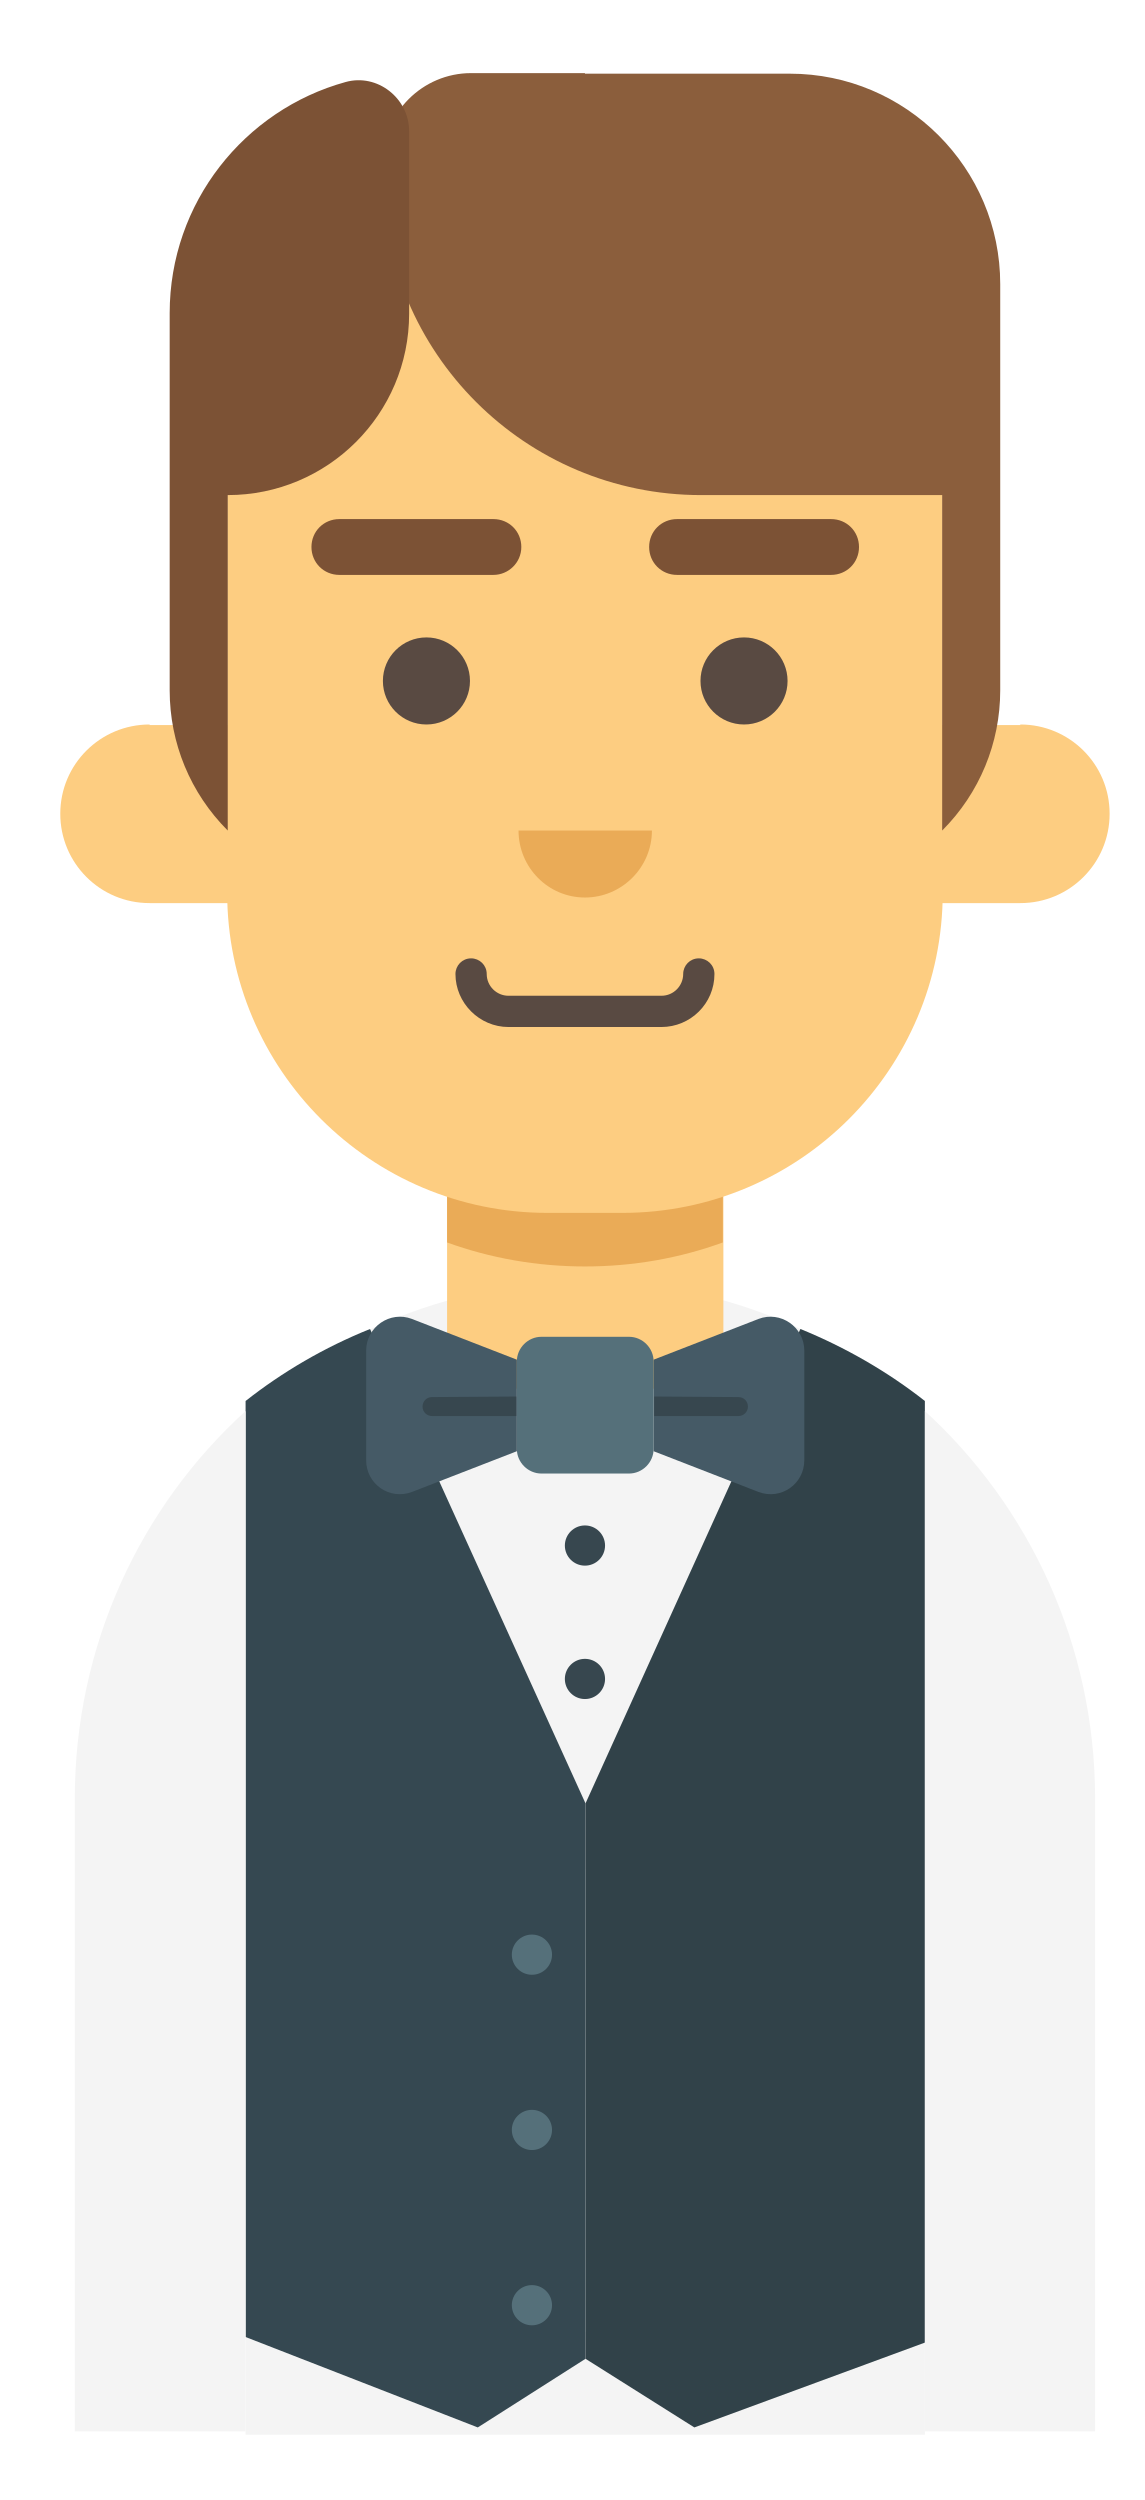
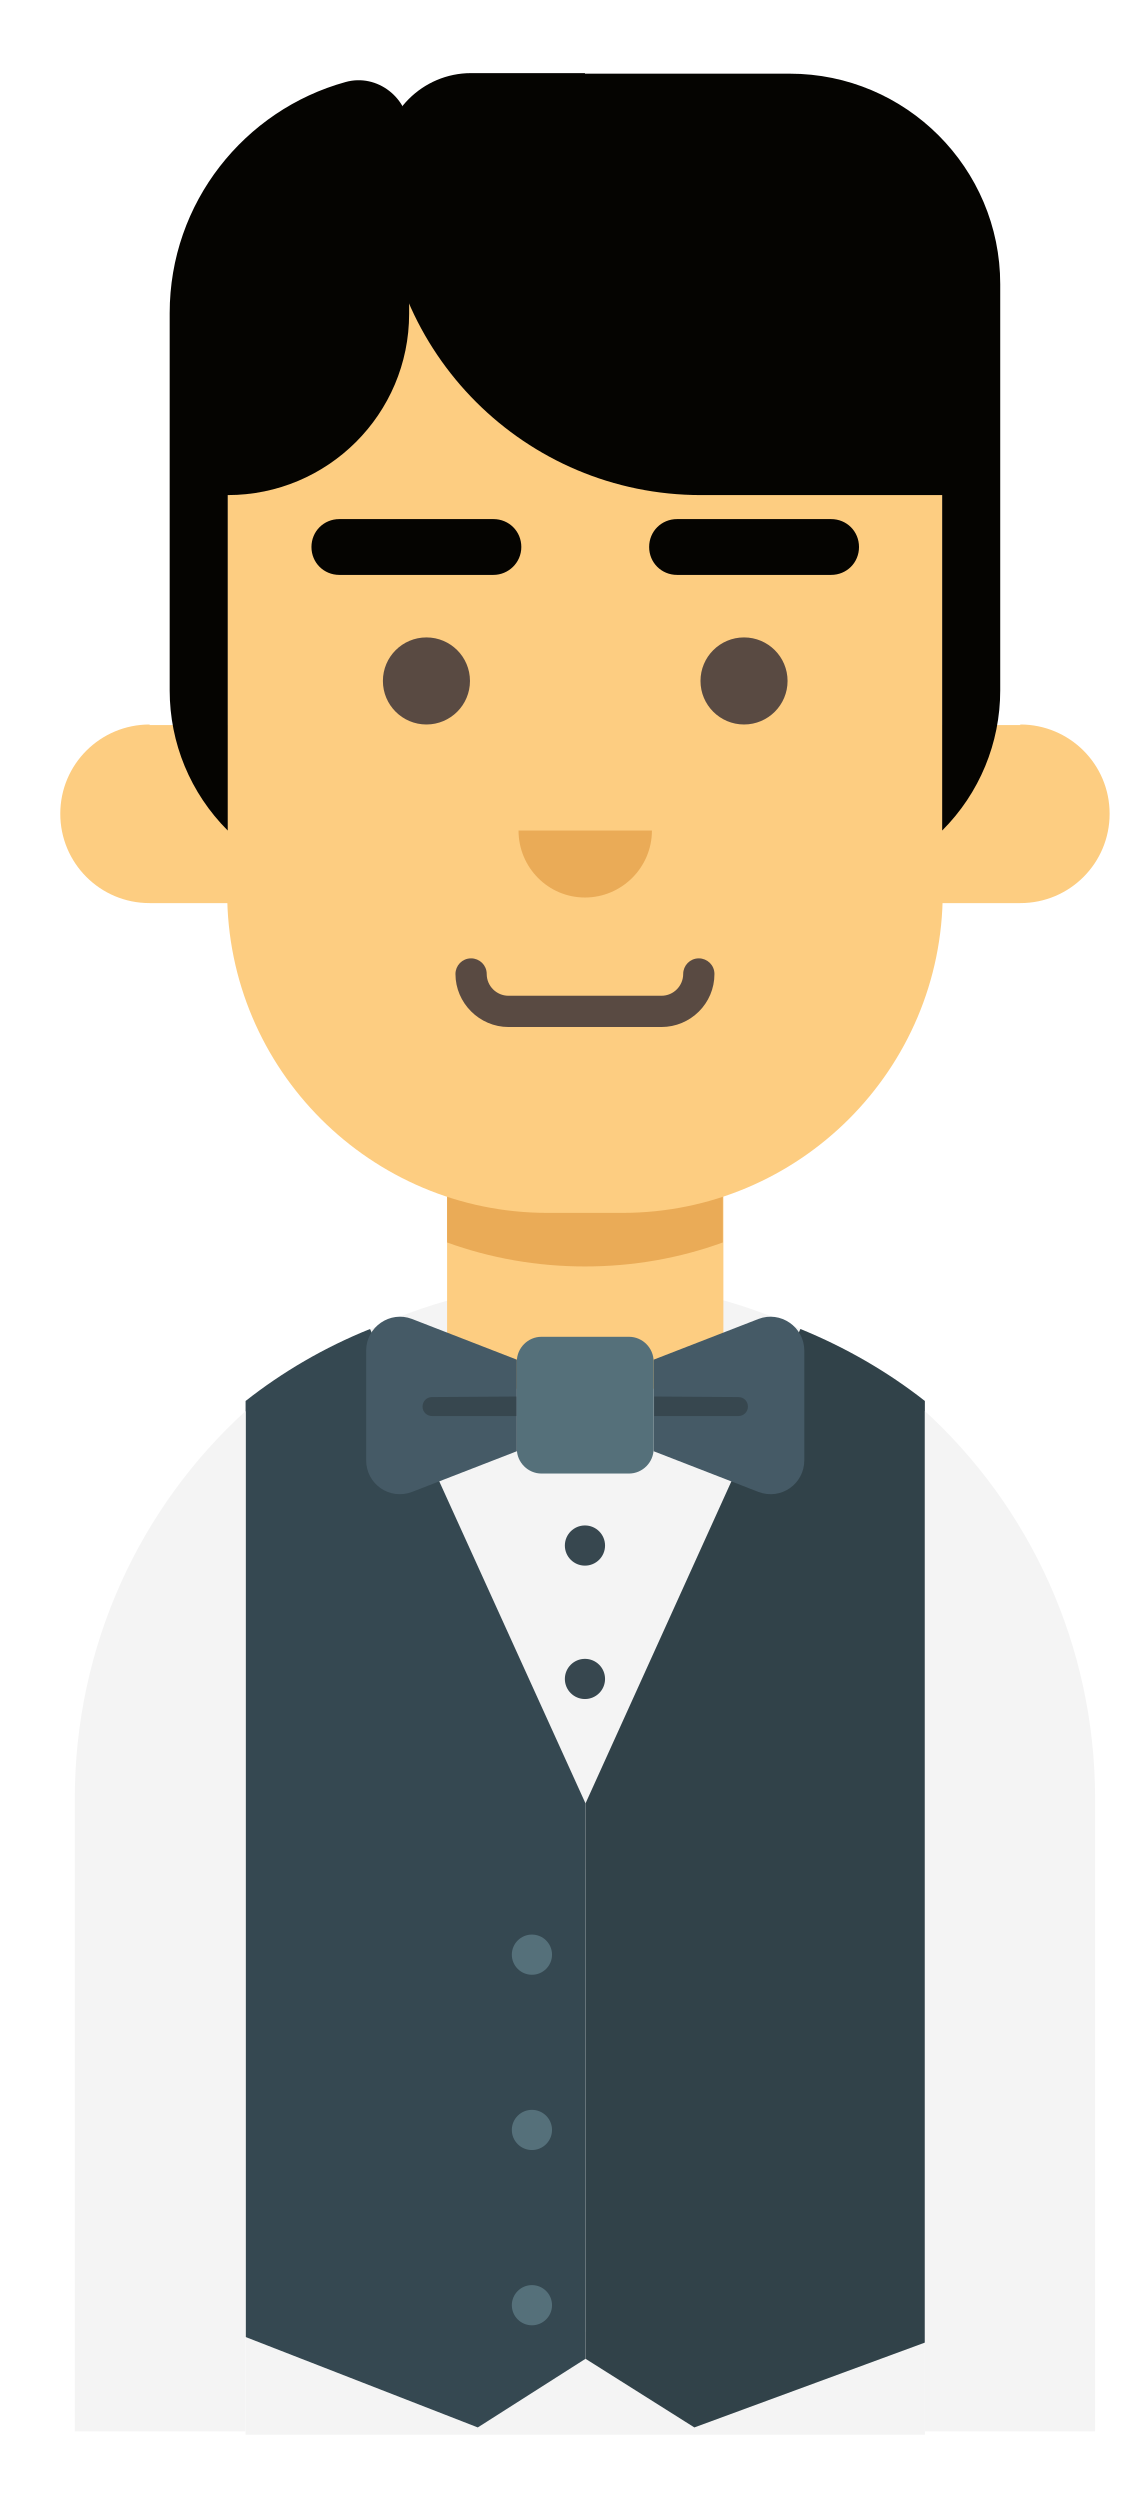
<svg xmlns="http://www.w3.org/2000/svg" version="1.1" id="Layer_1" x="0px" y="0px" viewBox="0 0 205 447.9" style="enable-background:new 0 0 205 447.9;" xml:space="preserve">
  <style type="text/css">
	.st0{display:none;}
	.st1{display:inline;fill:#F4F4F4;}
	.st2{display:inline;fill:#757677;}
	.st3{display:inline;fill:#5F6261;}
	.st4{display:inline;fill:#F2C790;}
	.st5{display:inline;fill:#FFDCA9;}
	.st6{display:inline;}
	.st7{fill:#F7C558;}
	.st8{display:inline;fill:#F3744F;}
	.st9{display:inline;fill:#E64F3C;}
	.st10{display:inline;fill:#BB312A;}
	.st11{display:inline;fill:#444444;}
	.st12{fill:#594A42;}
	.st13{display:inline;fill:#F7C558;}
	.st14{fill:#FFEFD3;}
	.st15{display:inline;fill:#E1E2E2;}
	.st16{fill:#FDCD81;}
	.st17{fill:#E1E2E2;}
	.st18{display:inline;fill:#FDCD81;}
	.st19{display:inline;fill:#EAAB57;}
	.st20{display:inline;fill:#455A66;}
	.st21{display:inline;fill:#594A42;}
	.st22{fill:#F4F4F4;}
	.st23{fill:#354851;}
	.st24{fill:#314249;}
	.st25{fill:#EAAB57;}
- 	.st26{fill:#8B5E3C;}
- 	.st27{fill:#7C5235;}
- 	.st28{fill:#55707A;}
- 	.st29{fill:#455A66;}
- 	.st30{fill:#37474F;}
+ 	.st26{fill:#050401;}
+ 	.st27{fill:#55707A;}
+ 	.st28{fill:#455A66;}
+ 	.st29{fill:#37474F;}
</style>
  <g class="st0">
    <rect x="43.1" y="418.9" class="st1" width="121.7" height="18.4" />
    <path class="st1" d="M142.5,239.2c-11.7-5.5-24.8-8.5-38.5-8.5l0,0c-13.8,0-26.8,3.1-38.5,8.5l38.5,96.9L142.5,239.2z" />
    <path class="st2" d="M65.4,239.2c-8.2,3.3-15.7,7.7-22.3,12.9v167.7L84.7,436l19.3-12.3v-99.5L65.4,239.2z" />
    <path class="st3" d="M164.8,252.1c-6.6-5.2-14.2-9.6-22.3-12.9l-38.5,85v99.5l19.5,12.3l41.3-15.2V252.1z" />
    <path class="st4" d="M25.9,130.9c-8.8,0-16,7.1-16,16l0,0c0,8.8,7.1,16,16,16h15.5V131H25.9V130.9z" />
    <path class="st4" d="M181.9,130.9c8.8,0,16,7.1,16,16l0,0c0,8.8-7.1,16-16,16h-15.5V131h15.5V130.9z" />
    <rect x="79.2" y="192" class="st5" width="49.5" height="57.9" />
-     <path class="st4" d="M79.2,192v31.7c7.7,2.8,16.1,4.3,24.7,4.3s17-1.5,24.7-4.3V192L79.2,192L79.2,192z" />
+     <path class="st4" d="M79.2,192v31.7c7.7,2.8,16.1,4.3,24.7,4.3s17-1.5,24.7-4.3V192H79.2L79.2,192z" />
    <path class="st5" d="M110.6,218.4H97.2c-31.7,0-57.4-25.7-57.4-57.4V81.2c0-31.7,25.7-57.4,57.4-57.4h13.4   c31.7,0,57.4,25.7,57.4,57.4V161C168,192.7,142.3,218.4,110.6,218.4z" />
    <path class="st4" d="M103.9,161.9c6.6,0,12-5.4,12-12H92C92,156.5,97.3,161.9,103.9,161.9z" />
    <g class="st6">
      <path class="st7" d="M87.5,104.1H59.9c-2.8,0-5-2.2-5-5s2.2-5,5-5h27.6c2.8,0,5,2.2,5,5S90.2,104.1,87.5,104.1z" />
    </g>
    <g class="st6">
      <path class="st7" d="M148,104.1h-27.6c-2.8,0-5-2.2-5-5s2.2-5,5-5H148c2.8,0,5,2.2,5,5S150.8,104.1,148,104.1z" />
    </g>
    <path class="st8" d="M111.8,240.6H96.1c-2.4,0-4.4,2-4.4,4.4v15.7c0,2.4,2,4.4,4.4,4.4h15.7c2.4,0,4.4-2,4.4-4.4V245   C116.2,242.6,114.2,240.6,111.8,240.6z" />
    <path class="st9" d="M91.7,261.1l-18.8,7.3c-4,1.5-8.2-1.4-8.2-5.7v-19.6c0-4.3,4.3-7.2,8.2-5.7l18.8,7.3V261.1z" />
    <path class="st9" d="M116.2,261.1l18.8,7.3c4,1.5,8.2-1.4,8.2-5.7v-19.6c0-4.3-4.3-7.2-8.2-5.7l-18.8,7.3V261.1z" />
    <path class="st10" d="M76.5,251.4c-1,0-1.7,0.8-1.7,1.7c0,1,0.8,1.7,1.7,1.7h15.1v-3.5L76.5,251.4L76.5,251.4z" />
    <path class="st10" d="M131.4,251.4c1,0,1.7,0.8,1.7,1.7c0,1-0.8,1.7-1.7,1.7h-15.1v-3.5L131.4,251.4L131.4,251.4z" />
-     <ellipse transform="matrix(0.1602 -0.9871 0.9871 0.1602 -187.1462 336.0343)" class="st11" cx="103.9" cy="278" rx="3.6" ry="3.6" />
-     <ellipse transform="matrix(0.1602 -0.9871 0.9871 0.1602 -210.7376 356.106)" class="st11" cx="103.9" cy="301.9" rx="3.6" ry="3.6" />
+     <ellipse transform="matrix(0.1602 -0.9871 0.9871 0.1602 -187.1538 336.044)" class="st11" cx="103.9" cy="278" rx="3.6" ry="3.6" />
+     <ellipse transform="matrix(0.1602 -0.9871 0.9871 0.1602 -210.7454 356.1159)" class="st11" cx="103.9" cy="301.9" rx="3.6" ry="3.6" />
    <circle class="st11" cx="94.4" cy="344" r="3.6" />
    <circle class="st11" cx="94.4" cy="375.4" r="3.6" />
    <circle class="st11" cx="94.4" cy="406.8" r="3.6" />
    <path class="st1" d="M12.5,323.4v113.3h30.6V253.9C24.3,271,12.5,295.8,12.5,323.4z" />
    <path class="st1" d="M195.3,323.4c0-27.6-11.8-52.4-30.5-69.5v182.8h30.5V323.4z" />
    <g class="st6">
      <path class="st12" d="M117.6,185.1H90.2c-5.2,0-9.5-4.3-9.5-9.5c0-1.5,1.2-2.8,2.8-2.8s2.8,1.2,2.8,2.8c0,2.2,1.8,3.9,3.9,3.9    h27.4c2.2,0,3.9-1.8,3.9-3.9c0-1.5,1.2-2.8,2.8-2.8s2.8,1.2,2.8,2.8C127.1,180.9,122.8,185.1,117.6,185.1z" />
    </g>
    <path class="st13" d="M94.4,10.8L94.4,10.8c-32.5,0-58.9,36.4-58.9,68.9v58.8c0,5.1,2,9.9,5.6,13.5v-36.3l14-23.4l0,0   c27,0,48.8-21.9,48.8-48.8V20.3C103.9,15.1,99.7,10.8,94.4,10.8z" />
    <path class="st13" d="M113.5,10.8L113.5,10.8c32.5,0,58.9,36.4,58.9,68.9v58.8c0,5.1-2,9.9-5.6,13.5v-36.3l-14-23.4l0,0   c-27,0-48.8-21.9-48.8-48.8V20.3C103.9,15.1,108.2,10.8,113.5,10.8z" />
    <g class="st6">
      <path class="st14" d="M67.7,149.5L67.7,149.5c-14.8,0-26.9-12-26.9-26.9v-16.3h53.7v16.3C94.5,137.5,82.5,149.5,67.7,149.5z" />
      <path class="st12" d="M103.9,107.2h-4.3v-0.8c0-2.8-2.3-5.1-5.1-5.1H40.8c-2.8,0-5.1,2.3-5.1,5.1v16.3c0,17.6,14.3,32,32,32    s32-14.3,32-32v-9.2h4.3c1.7,0,3.1-1.4,3.1-3.1C107.1,108.6,105.7,107.2,103.9,107.2z M89.4,122.7c0,12-9.8,21.8-21.8,21.8    s-21.8-9.8-21.8-21.8v-11.2h43.6L89.4,122.7L89.4,122.7z" />
      <circle class="st12" cx="69.7" cy="124.9" r="4.9" />
    </g>
    <g class="st6">
      <path class="st14" d="M140.2,149.5L140.2,149.5c14.8,0,26.9-12,26.9-26.9v-16.3h-53.7v16.3C113.3,137.5,125.4,149.5,140.2,149.5z" />
      <path class="st12" d="M100.8,110.4c0,1.7,1.4,3.1,3.1,3.1h4.3v9.2c0,17.6,14.3,32,32,32c17.6,0,32-14.3,32-32v-16.3    c0-2.8-2.3-5.1-5.1-5.1h-53.7c-2.8,0-5.1,2.3-5.1,5.1v0.8H104C102.2,107.2,100.8,108.6,100.8,110.4z M118.4,111.5H162v11.2    c0,12-9.8,21.8-21.8,21.8s-21.8-9.8-21.8-21.8L118.4,111.5L118.4,111.5z" />
      <circle class="st12" cx="138.1" cy="124.9" r="4.9" />
    </g>
  </g>
  <g class="st0">
    <path class="st15" d="M165.7,262.4c0,0-14.2-11.2-22.3-14.7l0,0c-11.7-5.5-24.8-8.5-38.5-8.5l0,0c-13.8,0-26.8,3.1-38.5,8.5   c-8.2,3.5-22.3,14.7-22.3,14.7s0,0-0.1,0.1v182.8h0.1v0.5h17.6h38.7h9.2h40.3h15.9v-0.5h0.1L165.7,262.4L165.7,262.4z" />
    <g class="st6">
      <path class="st16" d="M13.4,331.9v113.3h30.5V326.4H13.6C13.5,328.2,13.4,330,13.4,331.9z" />
      <path class="st17" d="M13.6,326.4h30.3v-63.9C26.5,278.4,15,301,13.6,326.4z" />
      <path class="st17" d="M165.8,262.4v63.9h30.3C194.6,301,183.2,278.4,165.8,262.4z" />
      <path class="st16" d="M165.8,326.4v118.8h30.5V331.9c0-1.8-0.1-3.7-0.2-5.5H165.8z" />
    </g>
    <path class="st1" d="M80.1,242.6L75,257.5c-3.5,10.3,6.2,20.2,16.6,16.8l10.7-3.5L80.1,242.6z" />
    <path class="st1" d="M129.6,242.6l5.1,14.9c3.5,10.3-6.2,20.2-16.6,16.8l-10.7-3.5L129.6,242.6z" />
    <path class="st18" d="M26.8,139.4c-8.8,0-16,7.1-16,16l0,0c0,8.8,7.1,16,16,16h15.5v-31.9H26.8V139.4z" />
    <path class="st18" d="M182.8,139.4c8.8,0,16,7.1,16,16l0,0c0,8.8-7.1,16-16,16h-15.5v-31.9h15.5V139.4z" />
    <path class="st18" d="M104.8,270.8L104.8,270.8c-13.7,0-24.7-11.1-24.7-24.7v-45.6h49.5v45.6C129.6,259.7,118.5,270.8,104.8,270.8z   " />
-     <path class="st19" d="M80.1,200.4v31.7c7.7,2.8,16.1,4.3,24.7,4.3c8.7,0,17-1.5,24.7-4.3v-31.7L80.1,200.4L80.1,200.4z" />
+     <path class="st19" d="M80.1,200.4v31.7c7.7,2.8,16.1,4.3,24.7,4.3c8.7,0,17-1.5,24.7-4.3v-31.7H80.1L80.1,200.4z" />
    <path class="st18" d="M111.5,226.9H98.1c-31.7,0-57.4-25.7-57.4-57.4V89.7c0-31.7,25.7-57.4,57.4-57.4h13.4   c31.7,0,57.4,25.7,57.4,57.4v79.8C168.9,201.2,143.2,226.9,111.5,226.9z" />
    <g class="st6">
      <circle class="st12" cx="76.4" cy="131.6" r="7.8" />
      <circle class="st12" cx="133.3" cy="131.6" r="7.8" />
    </g>
    <path class="st19" d="M104.8,170.4c6.6,0,12-5.4,12-12H92.9C92.9,165,98.2,170.4,104.8,170.4z" />
    <g class="st6">
      <path class="st12" d="M88.4,112.5H60.8c-2.8,0-5-2.2-5-5s2.2-5,5-5h27.6c2.8,0,5,2.2,5,5S91.1,112.5,88.4,112.5z" />
    </g>
    <g class="st6">
      <path class="st12" d="M148.9,112.5h-27.6c-2.8,0-5-2.2-5-5s2.2-5,5-5h27.6c2.8,0,5,2.2,5,5C154,110.3,151.7,112.5,148.9,112.5z" />
    </g>
    <g class="st6">
      <path class="st12" d="M118.5,193.6H91.1c-5.2,0-9.5-4.3-9.5-9.5c0-1.5,1.2-2.8,2.8-2.8c1.5,0,2.8,1.2,2.8,2.8    c0,2.2,1.8,3.9,3.9,3.9h27.4c2.2,0,3.9-1.8,3.9-3.9c0-1.5,1.2-2.8,2.8-2.8c1.5,0,2.8,1.2,2.8,2.8    C128,189.3,123.7,193.6,118.5,193.6z" />
    </g>
    <circle class="st20" cx="104.8" cy="281.2" r="3.5" />
    <circle class="st20" cx="104.8" cy="304.2" r="3.5" />
    <path class="st21" d="M146.9,36.5L146.9,36.5c-6.4,0-12.6-2.6-17.1-7.1L104.9,4.2l0,0l0,0l0,0l0,0L80,29.4   c-4.5,4.6-10.7,7.1-17.1,7.1c-15.1,0-27.3,12.2-27.3,27.3v78.6c0,8,1.8,15.9,5.3,23.1V97.3c0-5,4.1-9,9-9c4.1,0,7.3-3.3,7.3-7.3   v-6.6c0-6.1,5-11.1,11.1-11.1h36.6h36.6c6.1,0,11.1,5,11.1,11.1V81c0,4.1,3.3,7.3,7.3,7.3l0,0c5,0,9,4.1,9,9v68.2   c3.5-7.2,5.3-15.1,5.3-23.1V63.8C174.2,48.8,161.9,36.5,146.9,36.5z" />
  </g>
  <g>
    <rect x="44" y="417.8" class="st22" width="121.7" height="18.4" />
    <path class="st22" d="M143.4,238.1c-11.7-5.5-24.8-8.5-38.5-8.5l0,0c-13.8,0-26.8,3.1-38.5,8.5l38.5,96.9L143.4,238.1z" />
    <path class="st23" d="M66.3,238.1c-8.2,3.3-15.7,7.7-22.3,12.9v167.7l41.6,16.2l19.3-12.3v-99.5L66.3,238.1z" />
    <path class="st24" d="M165.7,251c-6.6-5.2-14.2-9.6-22.3-12.9l-38.5,85v99.5l19.5,12.3l41.3-15.2V251z" />
    <path class="st16" d="M26.8,129.8c-8.8,0-16,7.1-16,16l0,0c0,8.8,7.1,16,16,16h15.5v-31.9H26.8V129.8z" />
    <path class="st16" d="M182.8,129.8c8.8,0,16,7.1,16,16l0,0c0,8.8-7.1,16-16,16h-15.5v-31.9h15.5V129.8z" />
    <rect x="80.1" y="190.9" class="st16" width="49.5" height="57.9" />
-     <path class="st25" d="M80.1,190.9v31.7c7.7,2.8,16.1,4.3,24.7,4.3c8.7,0,17-1.5,24.7-4.3v-31.7L80.1,190.9L80.1,190.9z" />
+     <path class="st25" d="M80.1,190.9v31.7c7.7,2.8,16.1,4.3,24.7,4.3c8.7,0,17-1.5,24.7-4.3v-31.7H80.1L80.1,190.9z" />
    <path class="st16" d="M111.5,217.3H98.1c-31.7,0-57.4-25.7-57.4-57.4V80.1c0-31.7,25.7-57.4,57.4-57.4h13.4   c31.7,0,57.4,25.7,57.4,57.4v79.8C168.9,191.6,143.2,217.3,111.5,217.3z" />
    <g>
      <circle class="st12" cx="76.4" cy="122" r="7.8" />
      <circle class="st12" cx="133.3" cy="122" r="7.8" />
    </g>
    <path class="st25" d="M104.8,160.8c6.6,0,12-5.4,12-12H92.9C92.9,155.4,98.2,160.8,104.8,160.8z" />
    <path class="st26" d="M104.8,13.1H84.4c-8.7,0-15.8,7.1-15.8,15.8v2.8c0,31.5,25.5,57,57,57h43.2v60.1l0,0   c6.7-6.7,10.4-15.7,10.4-25.1V50.9c0-20.8-16.9-37.7-37.7-37.7h-36.7V13.1z" />
-     <path class="st27" d="M73.3,56.2c0,18-14.6,32.5-32.5,32.5l0,0v60.1l0,0c-6.7-6.7-10.4-15.7-10.4-25.1V56.1   c0-19.8,13.4-36.4,31.5-41.4c5.7-1.6,11.4,2.9,11.4,8.8V56.2z" />
+     <path class="st26" d="M73.3,56.2c0,18-14.6,32.5-32.5,32.5l0,0v60.1l0,0c-6.7-6.7-10.4-15.7-10.4-25.1V56.1   c0-19.8,13.4-36.4,31.5-41.4c5.7-1.6,11.4,2.9,11.4,8.8V56.2z" />
    <g>
-       <path class="st27" d="M88.4,103H60.8c-2.8,0-5-2.2-5-5s2.2-5,5-5h27.6c2.8,0,5,2.2,5,5S91.1,103,88.4,103z" />
+       <path class="st26" d="M88.4,103H60.8c-2.8,0-5-2.2-5-5s2.2-5,5-5h27.6c2.8,0,5,2.2,5,5S91.1,103,88.4,103z" />
    </g>
    <g>
-       <path class="st27" d="M148.9,103h-27.6c-2.8,0-5-2.2-5-5s2.2-5,5-5h27.6c2.8,0,5,2.2,5,5S151.7,103,148.9,103z" />
+       <path class="st26" d="M148.9,103h-27.6c-2.8,0-5-2.2-5-5s2.2-5,5-5h27.6c2.8,0,5,2.2,5,5S151.7,103,148.9,103z" />
    </g>
-     <path class="st28" d="M112.7,239.5H97c-2.4,0-4.4,2-4.4,4.4v15.7c0,2.4,2,4.4,4.4,4.4h15.7c2.4,0,4.4-2,4.4-4.4v-15.7   C117.1,241.5,115.1,239.5,112.7,239.5z" />
-     <path class="st29" d="M92.6,260l-18.8,7.3c-4,1.5-8.2-1.4-8.2-5.7V242c0-4.3,4.3-7.2,8.2-5.7l18.8,7.3V260z" />
-     <path class="st29" d="M117.1,260l18.8,7.3c4,1.5,8.2-1.4,8.2-5.7V242c0-4.3-4.3-7.2-8.2-5.7l-18.8,7.3V260z" />
-     <path class="st30" d="M77.4,250.3c-1,0-1.7,0.8-1.7,1.7c0,1,0.8,1.7,1.7,1.7h15.1v-3.5L77.4,250.3L77.4,250.3z" />
-     <path class="st30" d="M132.3,250.3c1,0,1.7,0.8,1.7,1.7c0,1-0.8,1.7-1.7,1.7h-15.1v-3.5L132.3,250.3L132.3,250.3z" />
-     <circle class="st30" cx="104.8" cy="276.9" r="3.6" />
-     <circle class="st30" cx="104.8" cy="300.8" r="3.6" />
-     <circle class="st28" cx="95.3" cy="350.2" r="3.6" />
-     <circle class="st28" cx="95.3" cy="381.6" r="3.6" />
-     <circle class="st28" cx="95.3" cy="413" r="3.6" />
+     <path class="st27" d="M112.7,239.5H97c-2.4,0-4.4,2-4.4,4.4v15.7c0,2.4,2,4.4,4.4,4.4h15.7c2.4,0,4.4-2,4.4-4.4v-15.7   C117.1,241.5,115.1,239.5,112.7,239.5z" />
+     <path class="st28" d="M92.6,260l-18.8,7.3c-4,1.5-8.2-1.4-8.2-5.7V242c0-4.3,4.3-7.2,8.2-5.7l18.8,7.3   C92.6,243.6,92.6,260,92.6,260z" />
+     <path class="st28" d="M117.1,260l18.8,7.3c4,1.5,8.2-1.4,8.2-5.7V242c0-4.3-4.3-7.2-8.2-5.7l-18.8,7.3   C117.1,243.6,117.1,260,117.1,260z" />
+     <path class="st29" d="M77.4,250.3c-1,0-1.7,0.8-1.7,1.7c0,1,0.8,1.7,1.7,1.7h15.1v-3.5L77.4,250.3L77.4,250.3z" />
+     <path class="st29" d="M132.3,250.3c1,0,1.7,0.8,1.7,1.7c0,1-0.8,1.7-1.7,1.7h-15.1v-3.5L132.3,250.3L132.3,250.3z" />
+     <circle class="st29" cx="104.8" cy="276.9" r="3.6" />
+     <circle class="st29" cx="104.8" cy="300.8" r="3.6" />
+     <circle class="st27" cx="95.3" cy="350.2" r="3.6" />
+     <circle class="st27" cx="95.3" cy="381.6" r="3.6" />
+     <circle class="st27" cx="95.3" cy="413" r="3.6" />
    <path class="st22" d="M13.4,322.3v113.3H44V252.8C25.2,269.9,13.4,294.7,13.4,322.3z" />
    <path class="st22" d="M196.2,322.3c0-27.6-11.8-52.4-30.5-69.5v182.8h30.5V322.3z" />
    <g>
      <path class="st12" d="M118.5,184H91.1c-5.2,0-9.5-4.3-9.5-9.5c0-1.5,1.2-2.8,2.8-2.8c1.5,0,2.8,1.2,2.8,2.8c0,2.2,1.8,3.9,3.9,3.9    h27.4c2.2,0,3.9-1.8,3.9-3.9c0-1.5,1.2-2.8,2.8-2.8c1.5,0,2.8,1.2,2.8,2.8C128,179.8,123.7,184,118.5,184z" />
    </g>
  </g>
</svg>
